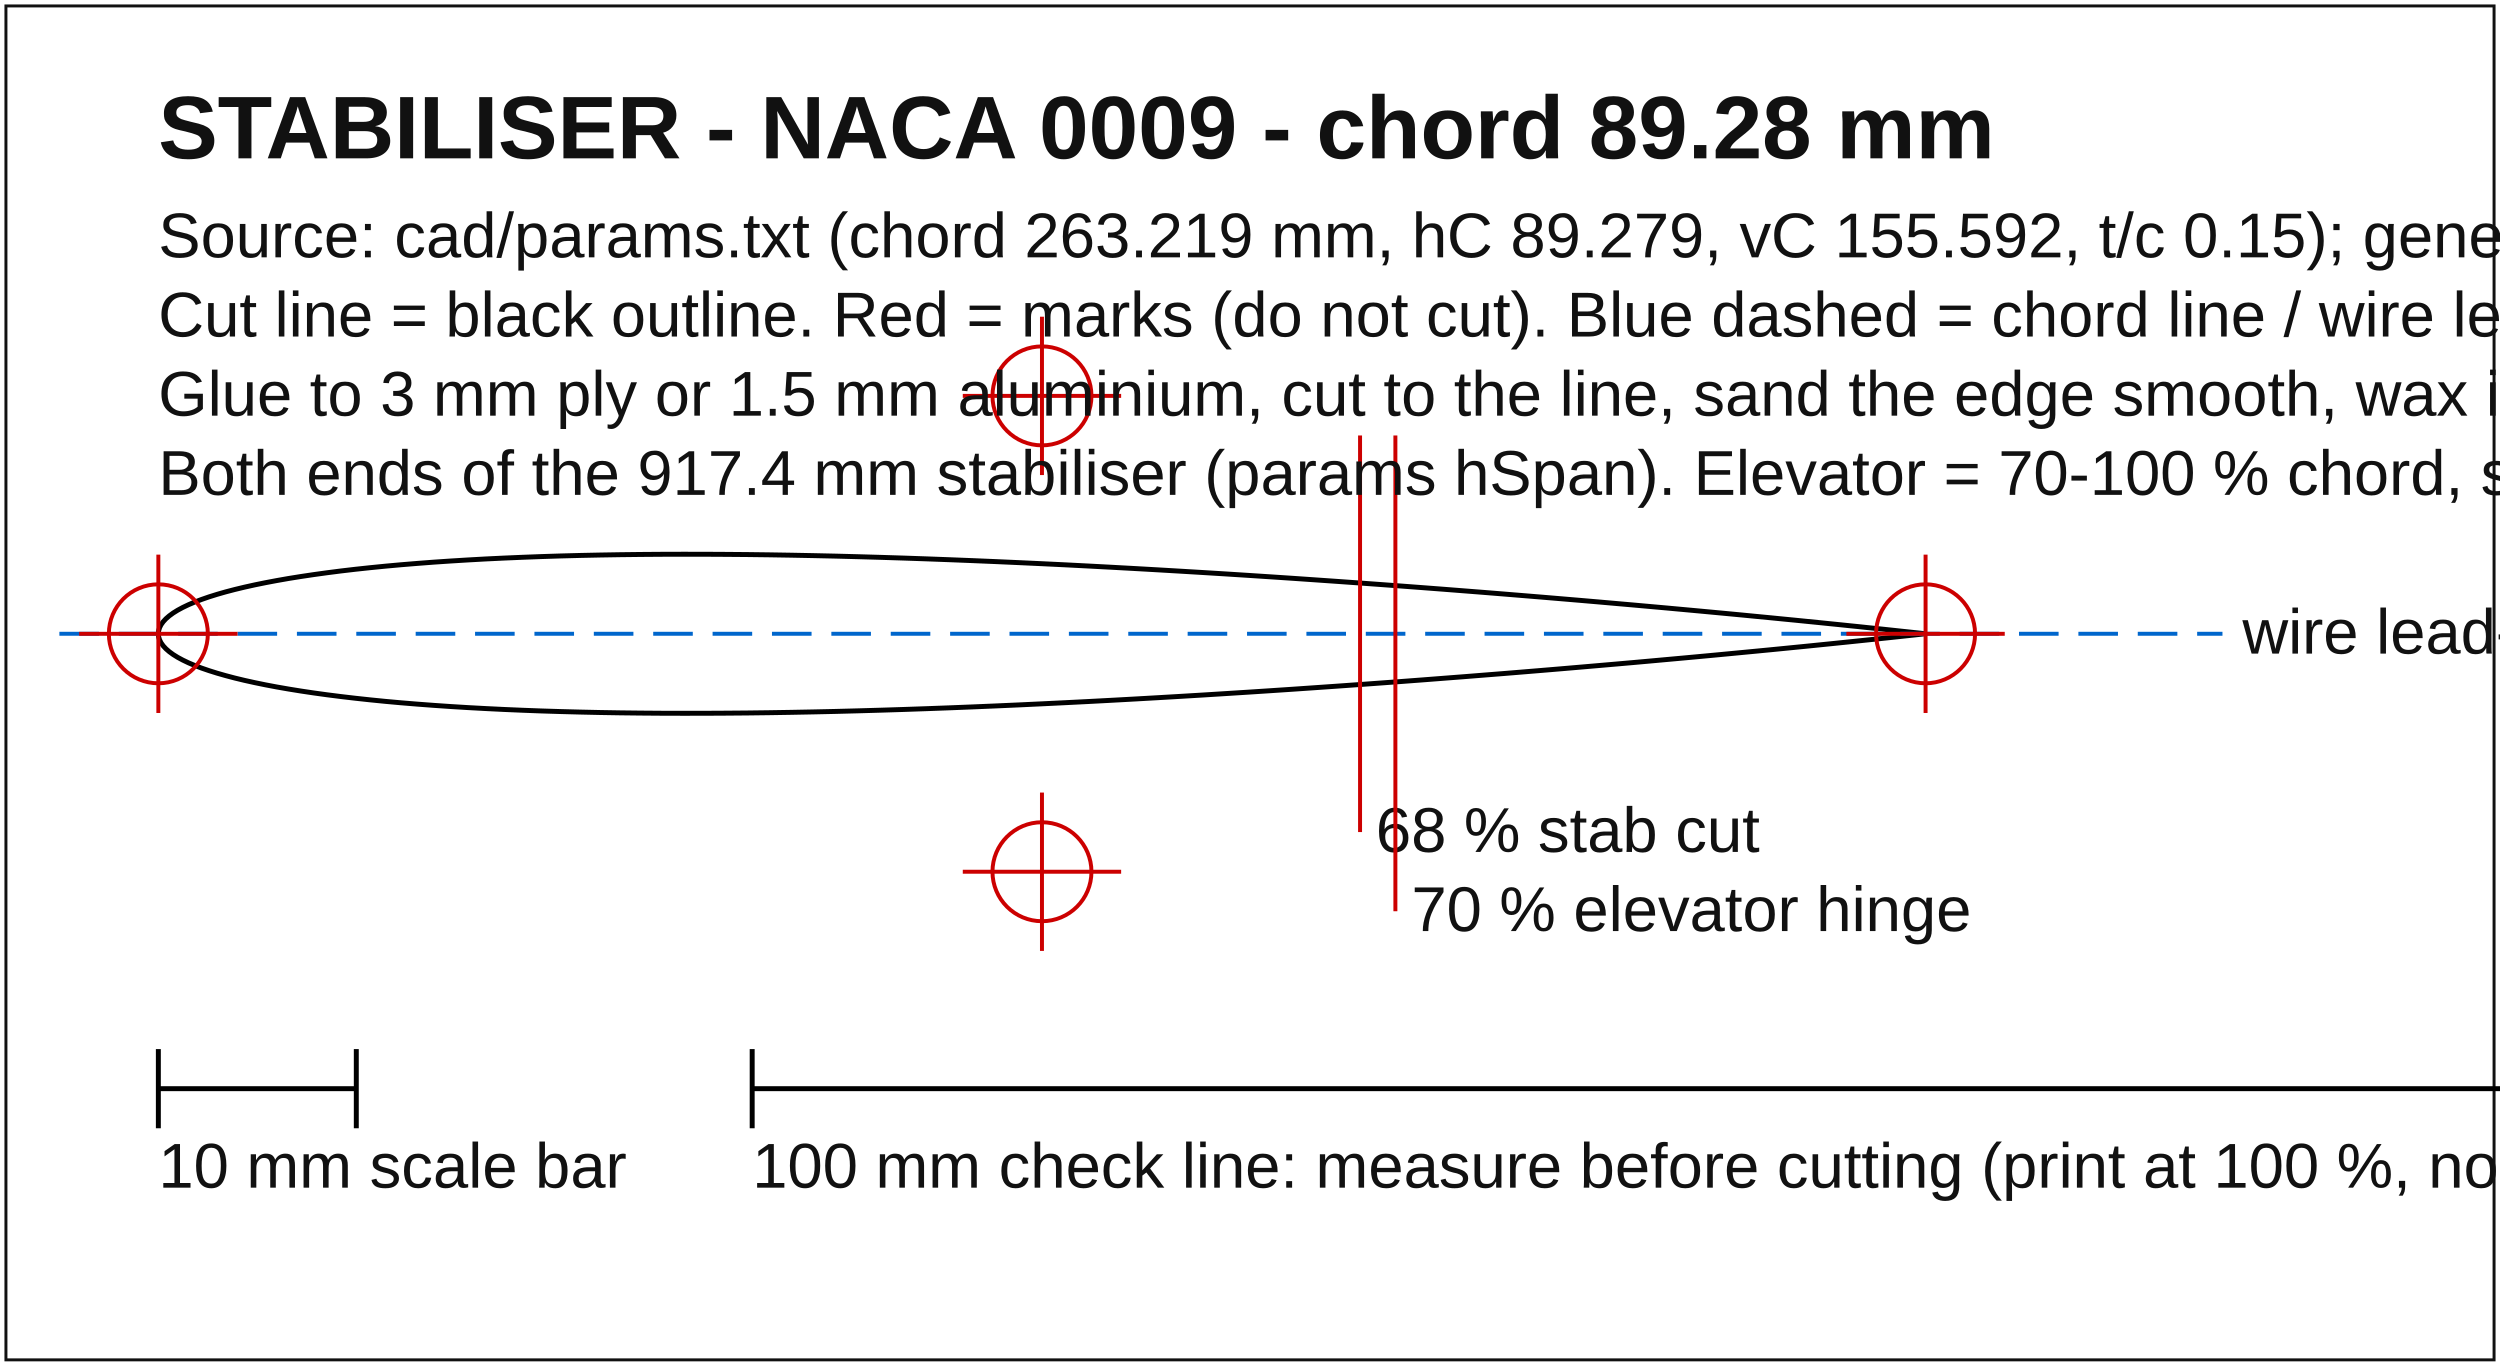
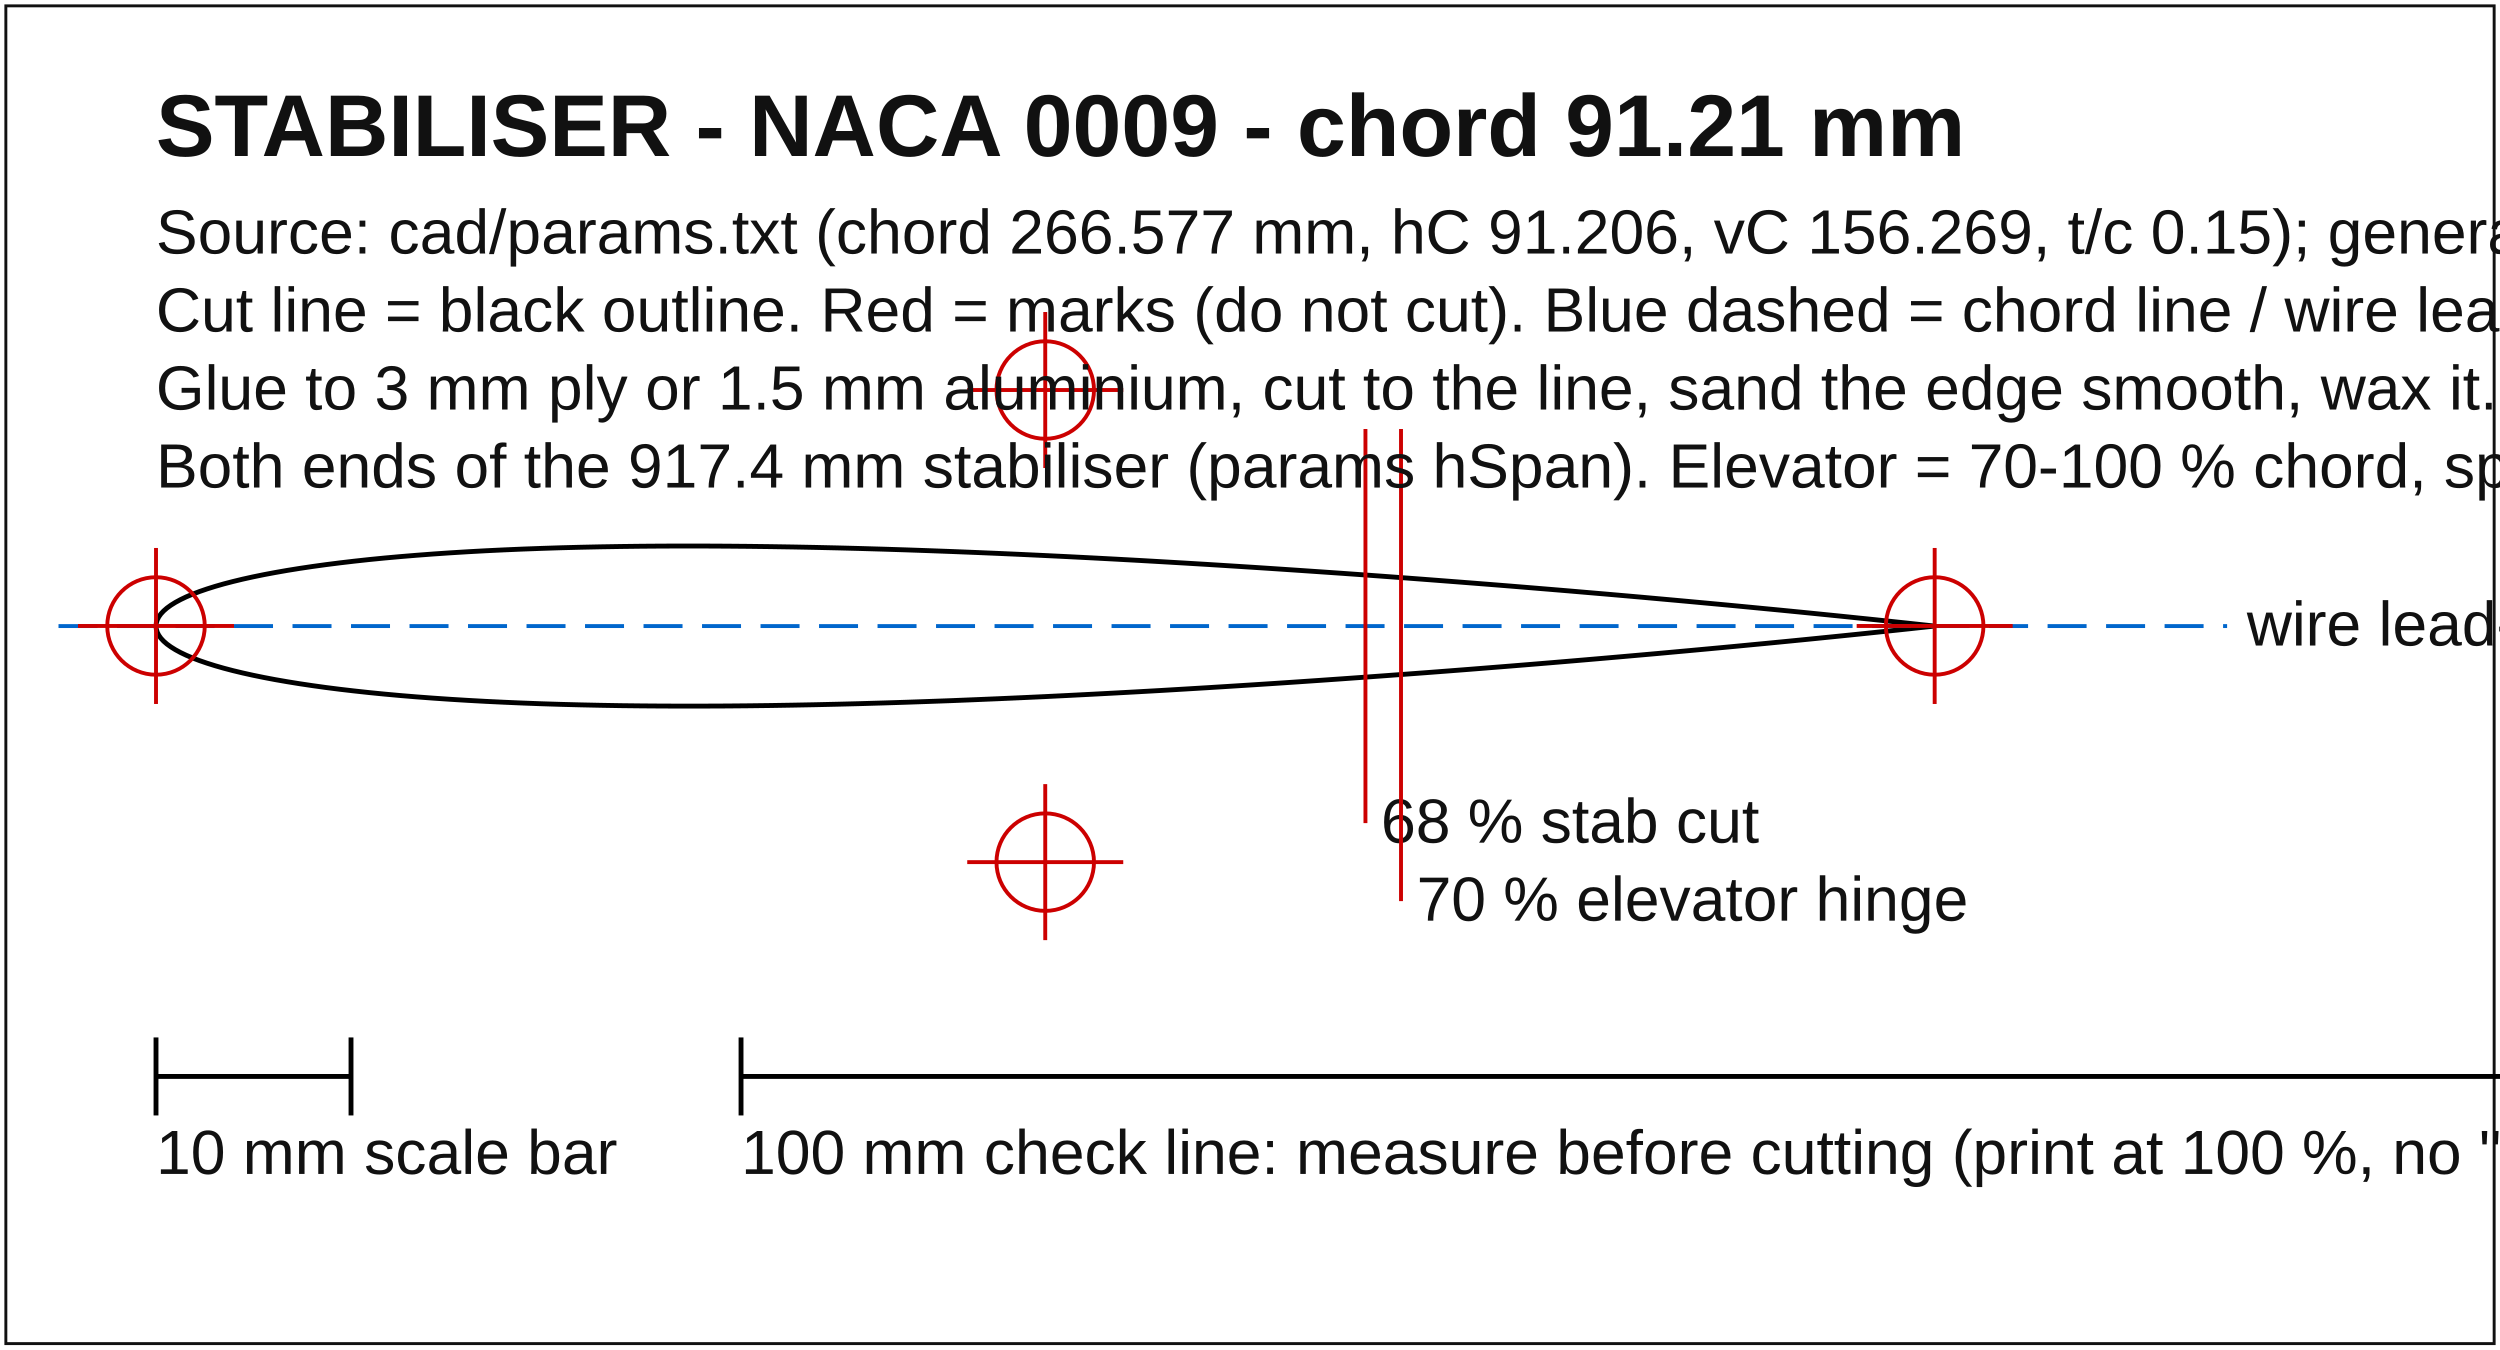
- <svg xmlns="http://www.w3.org/2000/svg" width="126.3mm" height="69.0mm" viewBox="0 0 126.3 69.0" font-family="Arial, Helvetica, sans-serif">
+ <svg xmlns="http://www.w3.org/2000/svg" width="128.2mm" height="69.2mm" viewBox="0 0 128.2 69.2" font-family="Arial, Helvetica, sans-serif">
  <style>text{font-size:3.2px;fill:#111}.lbl{font-size:4.5px;font-weight:bold}.thin{stroke:#111;stroke-width:0.15;fill:none}.cut{stroke:#000;stroke-width:0.25;fill:none}.mark{stroke:#c00;stroke-width:0.2;fill:none}.dash{stroke:#06c;stroke-width:0.2;fill:none;stroke-dasharray:2,1}</style>
-   <rect x="0.3" y="0.3" width="125.7" height="68.4" class="thin" />
-   <path d="M 97.279,32.018 L 97.264,32.016 L 97.218,32.011 L 97.141,32.003 L 97.034,31.991 L 96.897,31.976 L 96.729,31.958 L 96.532,31.937 L 96.304,31.912 L 96.046,31.885 L 95.758,31.854 L 95.441,31.820 L 95.094,31.783 L 94.719,31.744 L 94.314,31.702 L 93.881,31.656 L 93.420,31.609 L 92.930,31.558 L 92.414,31.506 L 91.869,31.450 L 91.298,31.393 L 90.701,31.333 L 90.077,31.272 L 89.428,31.208 L 88.754,31.143 L 88.054,31.075 L 87.331,31.006 L 86.584,30.936 L 85.813,30.864 L 85.020,30.791 L 84.204,30.716 L 83.367,30.641 L 82.509,30.564 L 81.631,30.487 L 80.732,30.408 L 79.814,30.329 L 78.878,30.250 L 77.924,30.170 L 76.952,30.090 L 75.964,30.009 L 74.959,29.928 L 73.940,29.848 L 72.905,29.767 L 71.857,29.687 L 70.796,29.607 L 69.722,29.528 L 68.637,29.449 L 67.540,29.371 L 66.434,29.294 L 65.318,29.217 L 64.193,29.142 L 63.060,29.068 L 61.921,28.995 L 60.774,28.924 L 59.623,28.855 L 58.466,28.787 L 57.306,28.721 L 56.142,28.657 L 54.976,28.595 L 53.808,28.535 L 52.639,28.478 L 51.471,28.424 L 50.303,28.372 L 49.137,28.323 L 47.973,28.277 L 46.813,28.234 L 45.656,28.194 L 44.505,28.158 L 43.358,28.125 L 42.219,28.095 L 41.086,28.070 L 39.961,28.048 L 38.845,28.030 L 37.739,28.016 L 36.642,28.007 L 35.557,28.001 L 34.483,28.000 L 33.422,28.003 L 32.374,28.011 L 31.339,28.023 L 30.320,28.040 L 29.315,28.061 L 28.327,28.087 L 27.355,28.118 L 26.401,28.154 L 25.465,28.194 L 24.547,28.238 L 23.648,28.288 L 22.770,28.342 L 21.912,28.400 L 21.075,28.464 L 20.259,28.531 L 19.466,28.603 L 18.695,28.680 L 17.948,28.760 L 17.225,28.845 L 16.525,28.935 L 15.851,29.028 L 15.202,29.125 L 14.578,29.225 L 13.981,29.330 L 13.410,29.438 L 12.865,29.549 L 12.349,29.664 L 11.859,29.782 L 11.398,29.903 L 10.965,30.027 L 10.560,30.154 L 10.185,30.284 L 9.838,30.416 L 9.521,30.551 L 9.233,30.689 L 8.975,30.828 L 8.747,30.970 L 8.550,31.114 L 8.382,31.260 L 8.245,31.408 L 8.138,31.557 L 8.061,31.709 L 8.015,31.863 L 8.000,32.018 L 8.015,32.173 L 8.061,32.327 L 8.138,32.478 L 8.245,32.628 L 8.382,32.776 L 8.550,32.922 L 8.747,33.066 L 8.975,33.208 L 9.233,33.347 L 9.521,33.485 L 9.838,33.619 L 10.185,33.752 L 10.560,33.881 L 10.965,34.008 L 11.398,34.132 L 11.859,34.254 L 12.349,34.372 L 12.865,34.486 L 13.410,34.598 L 13.981,34.706 L 14.578,34.810 L 15.202,34.911 L 15.851,35.008 L 16.525,35.101 L 17.225,35.190 L 17.948,35.275 L 18.695,35.356 L 19.466,35.433 L 20.259,35.505 L 21.075,35.572 L 21.912,35.635 L 22.770,35.694 L 23.648,35.748 L 24.547,35.797 L 25.465,35.842 L 26.401,35.882 L 27.355,35.918 L 28.327,35.948 L 29.315,35.974 L 30.320,35.996 L 31.339,36.013 L 32.374,36.025 L 33.422,36.033 L 34.483,36.036 L 35.557,36.035 L 36.642,36.029 L 37.739,36.020 L 38.845,36.006 L 39.961,35.988 L 41.086,35.966 L 42.219,35.941 L 43.358,35.911 L 44.505,35.878 L 45.656,35.842 L 46.813,35.802 L 47.973,35.759 L 49.137,35.713 L 50.303,35.664 L 51.471,35.612 L 52.639,35.557 L 53.808,35.500 L 54.976,35.441 L 56.142,35.379 L 57.306,35.315 L 58.466,35.249 L 59.623,35.181 L 60.774,35.112 L 61.921,35.040 L 63.060,34.968 L 64.193,34.894 L 65.318,34.819 L 66.434,34.742 L 67.540,34.665 L 68.637,34.587 L 69.722,34.508 L 70.796,34.429 L 71.857,34.349 L 72.905,34.268 L 73.940,34.188 L 74.959,34.107 L 75.964,34.027 L 76.952,33.946 L 77.924,33.866 L 78.878,33.786 L 79.814,33.706 L 80.732,33.627 L 81.631,33.549 L 82.509,33.472 L 83.367,33.395 L 84.204,33.319 L 85.020,33.245 L 85.813,33.172 L 86.584,33.100 L 87.331,33.029 L 88.054,32.960 L 88.754,32.893 L 89.428,32.828 L 90.077,32.764 L 90.701,32.702 L 91.298,32.643 L 91.869,32.585 L 92.414,32.530 L 92.930,32.477 L 93.420,32.427 L 93.881,32.379 L 94.314,32.334 L 94.719,32.292 L 95.094,32.252 L 95.441,32.216 L 95.758,32.182 L 96.046,32.151 L 96.304,32.123 L 96.532,32.099 L 96.729,32.078 L 96.897,32.059 L 97.034,32.045 L 97.141,32.033 L 97.218,32.025 L 97.264,32.020 L 97.279,32.018 Z" class="cut" />
-   <line x1="3.000" y1="32.018" x2="112.279" y2="32.018" class="dash" />
-   <text x="113.28" y="33.02">wire lead-out</text>
-   <path d="M 4.00,32.02 L 12.00,32.02 M 8.00,36.02 L 8.00,28.02" class="mark" />
-   <circle cx="8.00" cy="32.02" r="2.5" class="mark" />
-   <path d="M 93.28,32.02 L 101.28,32.02 M 97.28,36.02 L 97.28,28.02" class="mark" />
-   <circle cx="97.28" cy="32.02" r="2.5" class="mark" />
-   <path d="M 48.64,20.00 L 56.64,20.00 M 52.64,24.00 L 52.64,16.00" class="mark" />
-   <circle cx="52.64" cy="20.00" r="2.5" class="mark" />
-   <path d="M 48.64,44.04 L 56.64,44.04 M 52.64,48.04 L 52.64,40.04" class="mark" />
-   <circle cx="52.64" cy="44.04" r="2.5" class="mark" />
-   <line x1="68.710" y1="22.000" x2="68.710" y2="42.036" class="mark" />
-   <text x="69.51" y="43.04">68 % stab cut</text>
-   <line x1="70.495" y1="22.000" x2="70.495" y2="46.036" class="mark" />
-   <text x="71.30" y="47.04">70 % elevator hinge</text>
-   <path d="M 8.0,55.0 L 18.0,55.0 M 8.0,53.0 L 8.0,57.0 M 18.0,53.0 L 18.0,57.0" class="cut" />
-   <text x="8.0" y="60.0">10 mm scale bar</text>
-   <path d="M 38.0,55.0 L 138.0,55.0 M 38.0,53.0 L 38.0,57.0 M 138.0,53.0 L 138.0,57.0" class="cut" />
-   <text x="38.0" y="60.0">100 mm check line: measure before cutting (print at 100 %, no "fit to page")</text>
-   <text x="8.0" y="8" class="lbl">STABILISER - NACA 0009 - chord 89.28 mm</text>
-   <text x="8.0" y="13.0">Source: cad/params.txt (chord 263.219 mm, hC 89.279, vC 155.592, t/c 0.15); generated by make_templates.py, kerf offset 0.00 mm.</text>
+   <rect x="0.3" y="0.3" width="127.6" height="68.6" class="thin" />
+   <path d="M 99.206,32.105 L 99.190,32.103 L 99.144,32.098 L 99.065,32.089 L 98.956,32.077 L 98.816,32.062 L 98.645,32.044 L 98.442,32.022 L 98.209,31.997 L 97.946,31.968 L 97.652,31.937 L 97.328,31.903 L 96.974,31.865 L 96.590,31.825 L 96.177,31.781 L 95.735,31.735 L 95.263,31.687 L 94.764,31.635 L 94.236,31.581 L 93.680,31.525 L 93.096,31.466 L 92.486,31.405 L 91.849,31.342 L 91.186,31.277 L 90.497,31.211 L 89.782,31.142 L 89.043,31.071 L 88.280,30.999 L 87.493,30.926 L 86.682,30.851 L 85.849,30.775 L 84.994,30.698 L 84.117,30.619 L 83.220,30.540 L 82.302,30.460 L 81.364,30.380 L 80.408,30.298 L 79.433,30.217 L 78.440,30.135 L 77.431,30.052 L 76.404,29.970 L 75.363,29.888 L 74.306,29.806 L 73.236,29.724 L 72.151,29.642 L 71.055,29.561 L 69.946,29.480 L 68.826,29.400 L 67.695,29.322 L 66.555,29.244 L 65.406,29.167 L 64.249,29.091 L 63.084,29.017 L 61.913,28.944 L 60.737,28.873 L 59.555,28.804 L 58.370,28.736 L 57.181,28.671 L 55.990,28.608 L 54.797,28.547 L 53.603,28.489 L 52.409,28.433 L 51.216,28.380 L 50.025,28.330 L 48.836,28.283 L 47.651,28.239 L 46.469,28.198 L 45.293,28.161 L 44.122,28.127 L 42.957,28.097 L 41.800,28.071 L 40.651,28.049 L 39.511,28.031 L 38.380,28.017 L 37.260,28.007 L 36.151,28.001 L 35.055,28.000 L 33.970,28.003 L 32.900,28.011 L 31.843,28.024 L 30.801,28.041 L 29.775,28.063 L 28.766,28.089 L 27.773,28.121 L 26.798,28.157 L 25.842,28.198 L 24.904,28.243 L 23.986,28.294 L 23.089,28.349 L 22.212,28.409 L 21.357,28.474 L 20.524,28.543 L 19.713,28.616 L 18.926,28.694 L 18.163,28.777 L 17.424,28.864 L 16.709,28.955 L 16.020,29.050 L 15.357,29.149 L 14.720,29.252 L 14.110,29.359 L 13.526,29.469 L 12.970,29.583 L 12.442,29.700 L 11.943,29.821 L 11.471,29.944 L 11.029,30.071 L 10.616,30.201 L 10.232,30.333 L 9.878,30.469 L 9.554,30.606 L 9.260,30.747 L 8.997,30.889 L 8.764,31.034 L 8.561,31.181 L 8.390,31.330 L 8.250,31.481 L 8.141,31.634 L 8.062,31.789 L 8.016,31.946 L 8.000,32.105 L 8.016,32.263 L 8.062,32.420 L 8.141,32.575 L 8.250,32.728 L 8.390,32.879 L 8.561,33.028 L 8.764,33.175 L 8.997,33.320 L 9.260,33.463 L 9.554,33.603 L 9.878,33.741 L 10.232,33.876 L 10.616,34.008 L 11.029,34.138 L 11.471,34.265 L 11.943,34.389 L 12.442,34.509 L 12.970,34.626 L 13.526,34.740 L 14.110,34.851 L 14.720,34.957 L 15.357,35.060 L 16.020,35.159 L 16.709,35.255 L 17.424,35.346 L 18.163,35.432 L 18.926,35.515 L 19.713,35.593 L 20.524,35.667 L 21.357,35.736 L 22.212,35.800 L 23.089,35.860 L 23.986,35.915 L 24.904,35.966 L 25.842,36.011 L 26.798,36.052 L 27.773,36.089 L 28.766,36.120 L 29.775,36.146 L 30.801,36.168 L 31.843,36.186 L 32.900,36.198 L 33.970,36.206 L 35.055,36.209 L 36.151,36.208 L 37.260,36.203 L 38.380,36.193 L 39.511,36.179 L 40.651,36.160 L 41.800,36.138 L 42.957,36.112 L 44.122,36.082 L 45.293,36.048 L 46.469,36.011 L 47.651,35.970 L 48.836,35.927 L 50.025,35.879 L 51.216,35.829 L 52.409,35.776 L 53.603,35.721 L 54.797,35.662 L 55.990,35.601 L 57.181,35.538 L 58.370,35.473 L 59.555,35.406 L 60.737,35.336 L 61.913,35.265 L 63.084,35.192 L 64.249,35.118 L 65.406,35.043 L 66.555,34.966 L 67.695,34.888 L 68.826,34.809 L 69.946,34.729 L 71.055,34.648 L 72.151,34.567 L 73.236,34.486 L 74.306,34.404 L 75.363,34.322 L 76.404,34.239 L 77.431,34.157 L 78.440,34.075 L 79.433,33.993 L 80.408,33.911 L 81.364,33.830 L 82.302,33.749 L 83.220,33.669 L 84.117,33.590 L 84.994,33.512 L 85.849,33.434 L 86.682,33.358 L 87.493,33.283 L 88.280,33.210 L 89.043,33.138 L 89.782,33.067 L 90.497,32.999 L 91.186,32.932 L 91.849,32.867 L 92.486,32.804 L 93.096,32.743 L 93.680,32.684 L 94.236,32.628 L 94.764,32.574 L 95.263,32.523 L 95.735,32.474 L 96.177,32.428 L 96.590,32.385 L 96.974,32.344 L 97.328,32.307 L 97.652,32.272 L 97.946,32.241 L 98.209,32.212 L 98.442,32.187 L 98.645,32.166 L 98.816,32.147 L 98.956,32.132 L 99.065,32.120 L 99.144,32.111 L 99.190,32.106 L 99.206,32.105 Z" class="cut" />
+   <line x1="3.000" y1="32.105" x2="114.206" y2="32.105" class="dash" />
+   <text x="115.21" y="33.10">wire lead-out</text>
+   <path d="M 4.00,32.10 L 12.00,32.10 M 8.00,36.10 L 8.00,28.10" class="mark" />
+   <circle cx="8.00" cy="32.10" r="2.5" class="mark" />
+   <path d="M 95.21,32.10 L 103.21,32.10 M 99.21,36.10 L 99.21,28.10" class="mark" />
+   <circle cx="99.21" cy="32.10" r="2.5" class="mark" />
+   <path d="M 49.60,20.00 L 57.60,20.00 M 53.60,24.00 L 53.60,16.00" class="mark" />
+   <circle cx="53.60" cy="20.00" r="2.5" class="mark" />
+   <path d="M 49.60,44.21 L 57.60,44.21 M 53.60,48.21 L 53.60,40.21" class="mark" />
+   <circle cx="53.60" cy="44.21" r="2.5" class="mark" />
+   <line x1="70.020" y1="22.000" x2="70.020" y2="42.209" class="mark" />
+   <text x="70.82" y="43.21">68 % stab cut</text>
+   <line x1="71.844" y1="22.000" x2="71.844" y2="46.209" class="mark" />
+   <text x="72.64" y="47.21">70 % elevator hinge</text>
+   <path d="M 8.0,55.2 L 18.0,55.2 M 8.0,53.2 L 8.0,57.2 M 18.0,53.2 L 18.0,57.2" class="cut" />
+   <text x="8.0" y="60.2">10 mm scale bar</text>
+   <path d="M 38.0,55.2 L 138.0,55.2 M 38.0,53.2 L 38.0,57.2 M 138.0,53.2 L 138.0,57.2" class="cut" />
+   <text x="38.0" y="60.2">100 mm check line: measure before cutting (print at 100 %, no "fit to page")</text>
+   <text x="8.0" y="8" class="lbl">STABILISER - NACA 0009 - chord 91.21 mm</text>
+   <text x="8.0" y="13.0">Source: cad/params.txt (chord 266.577 mm, hC 91.206, vC 156.269, t/c 0.15); generated by make_templates.py, kerf offset 0.00 mm.</text>
  <text x="8.0" y="17.0">Cut line = black outline. Red = marks (do not cut). Blue dashed = chord line / wire lead-out.</text>
  <text x="8.0" y="21.0">Glue to 3 mm ply or 1.5 mm aluminium, cut to the line, sand the edge smooth, wax it. Pin at the registration circles.</text>
  <text x="8.0" y="25.0">Both ends of the 917.4 mm stabiliser (params hSpan). Elevator = 70-100 % chord, span 845.8 mm (params elevSpan).</text>
</svg>
